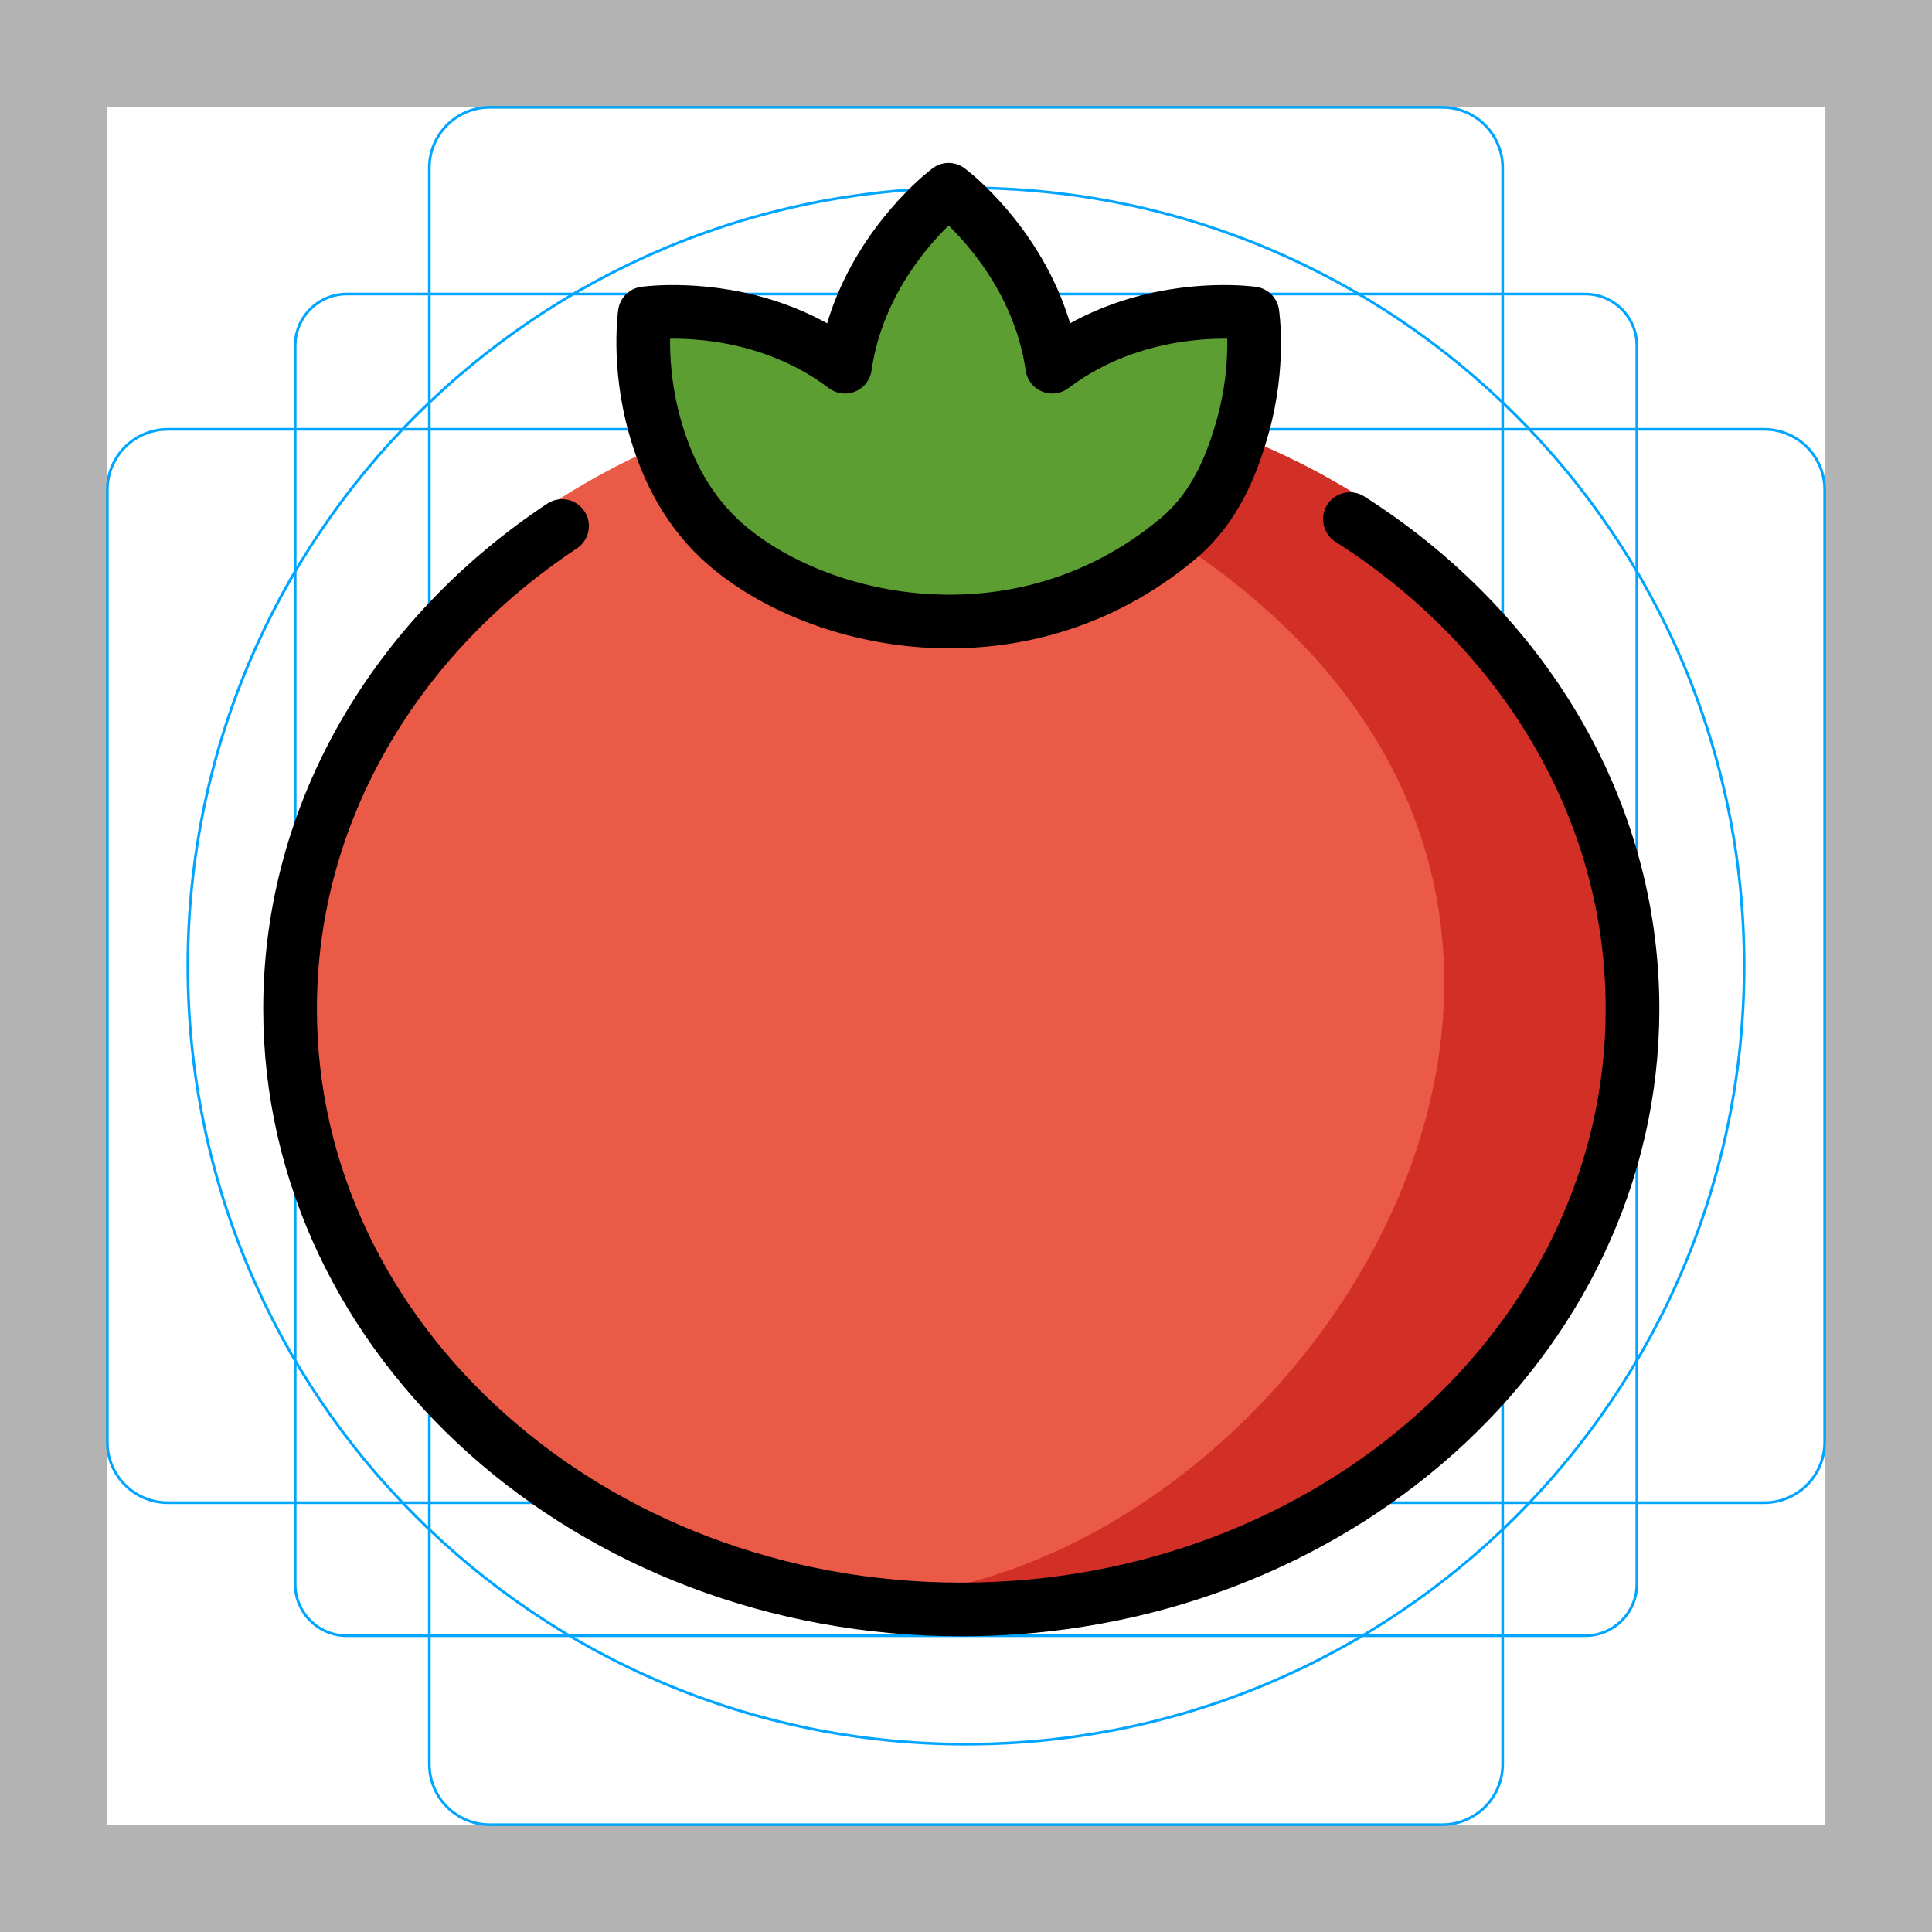
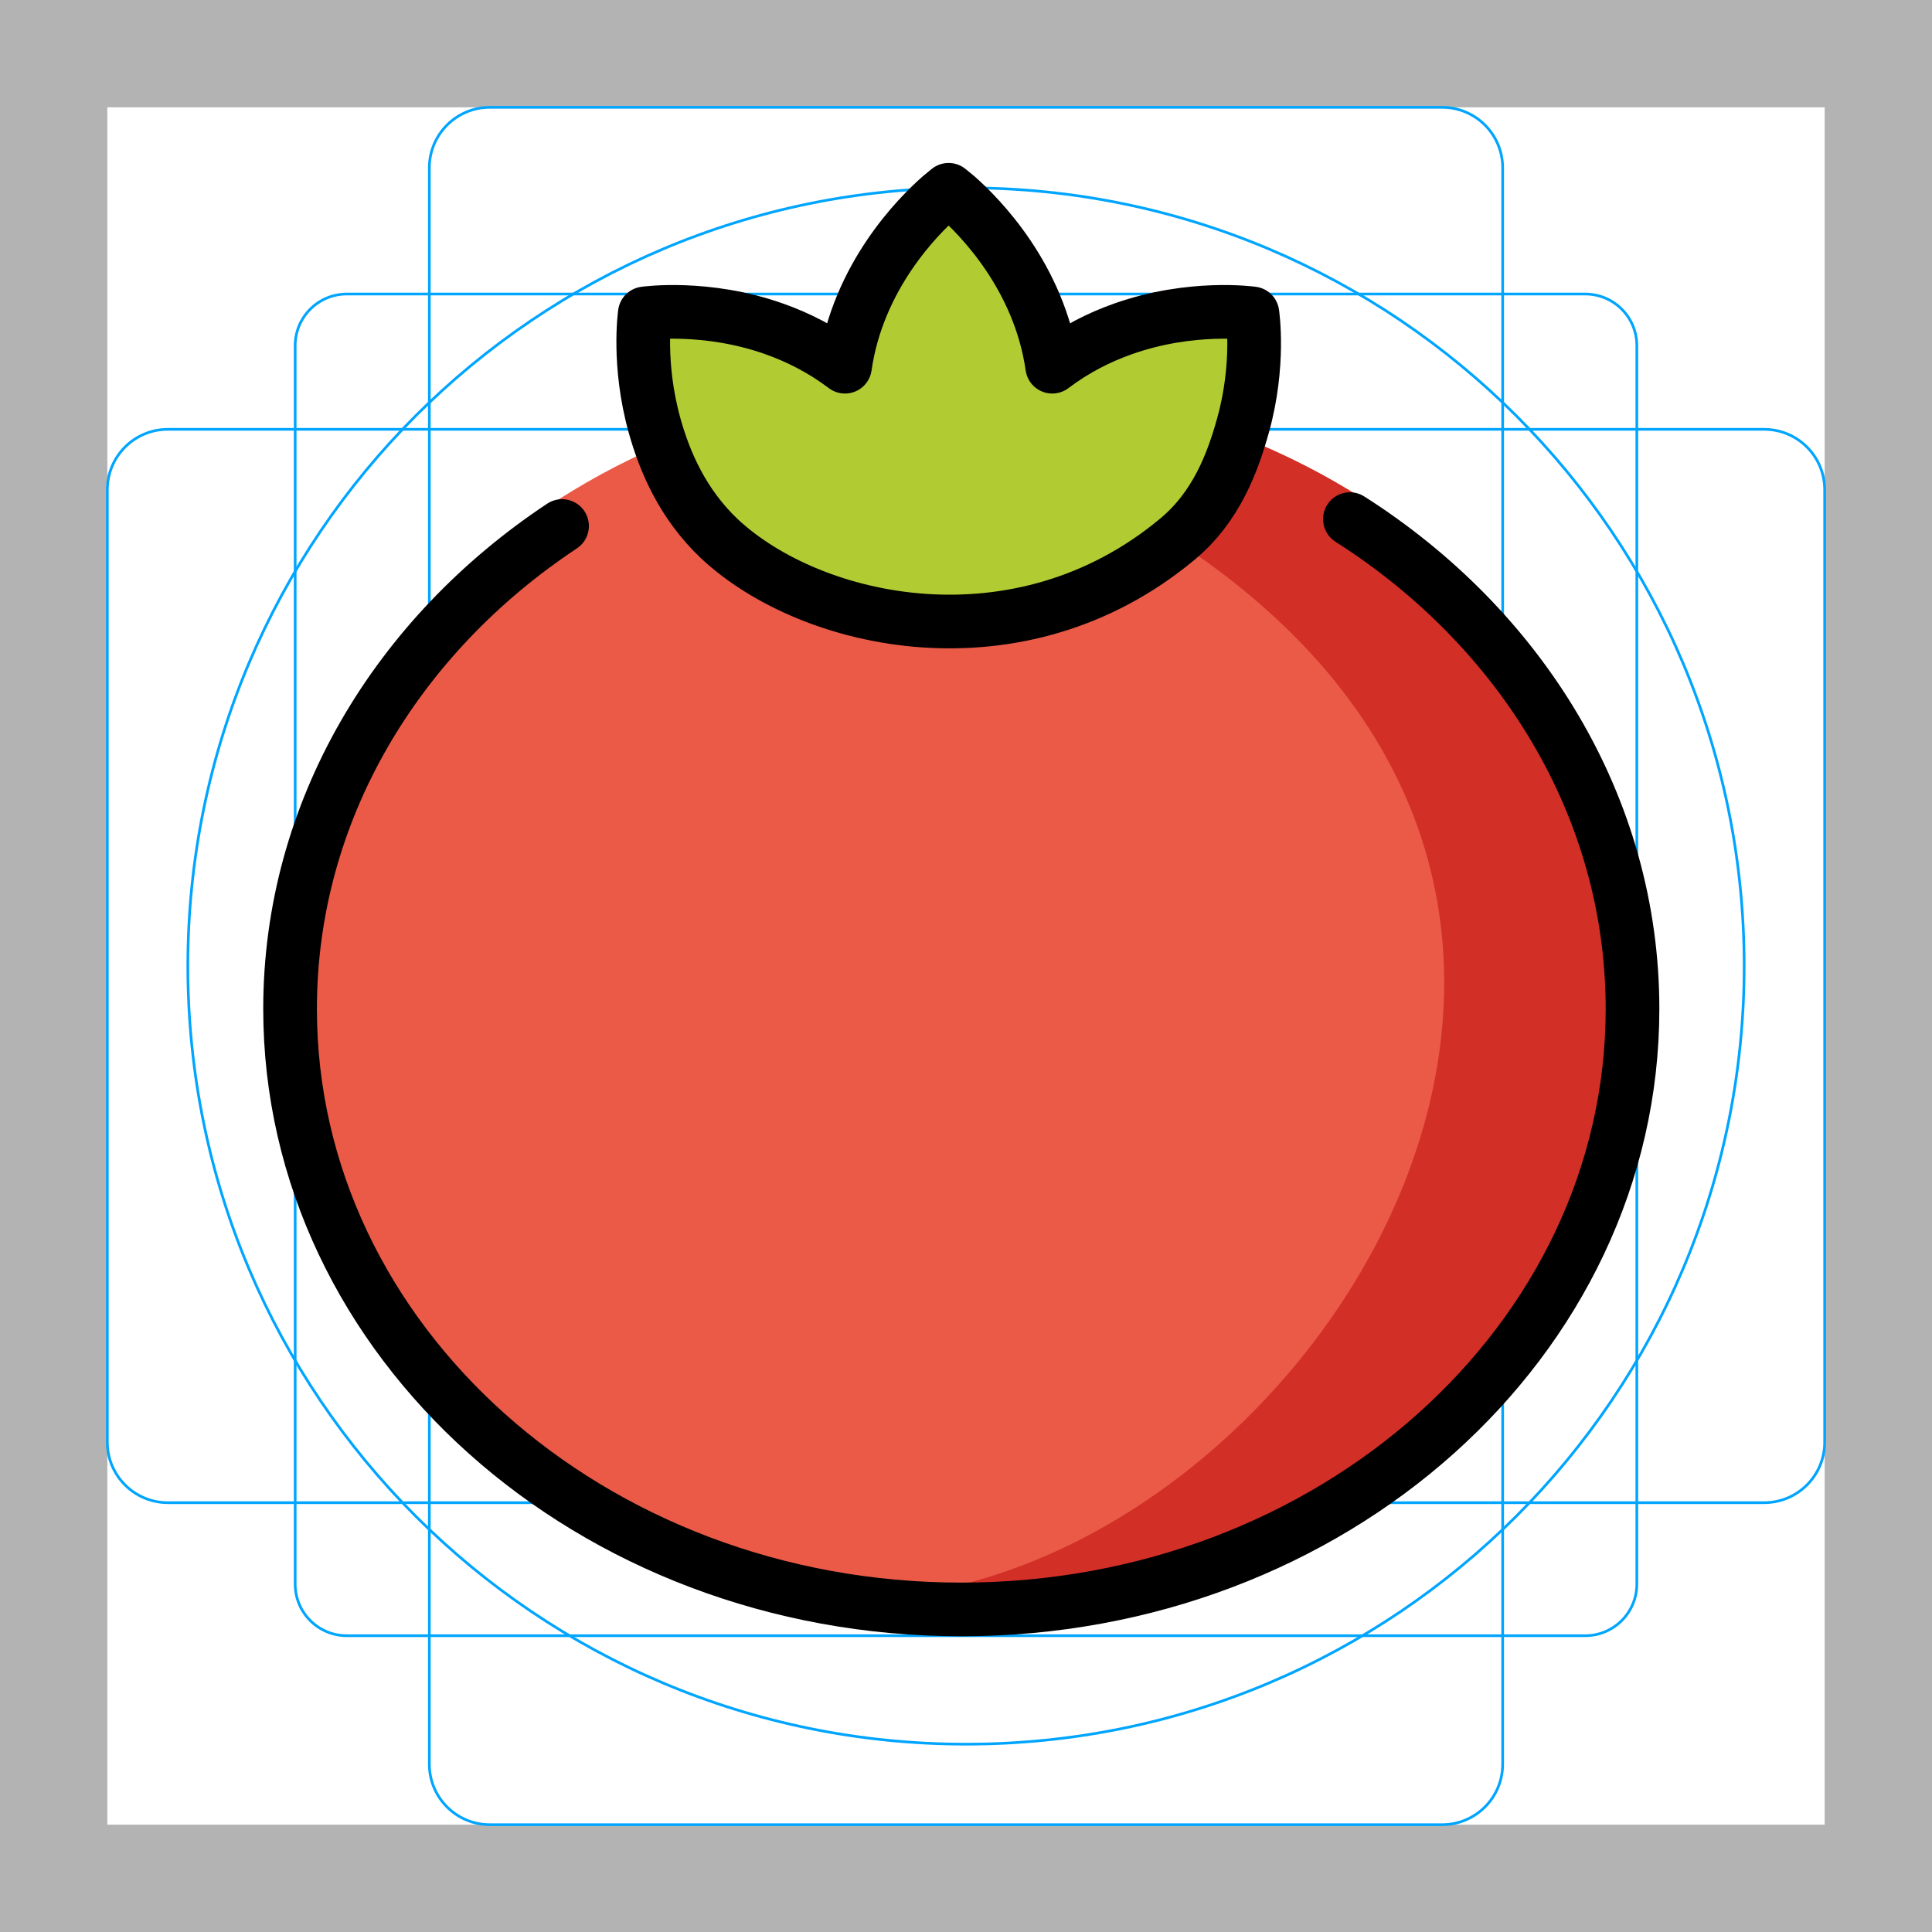
<svg xmlns="http://www.w3.org/2000/svg" id="emoji" viewBox="0 0 72 72">
  <g id="grid">
    <path fill="#b3b3b3" d="M68,4V68H4V4H68m4-4H0V72H72V0Z" />
    <path fill="none" stroke="#00a5ff" stroke-miterlimit="10" stroke-width="0.1" d="M12.923,10.958H59.077A1.923,1.923,0,0,1,61,12.881V59.035a1.923,1.923,0,0,1-1.923,1.923H12.923A1.923,1.923,0,0,1,11,59.035V12.881A1.923,1.923,0,0,1,12.923,10.958Z" />
    <rect x="16" y="4" rx="2.254" width="40" height="64" fill="none" stroke="#00a5ff" stroke-miterlimit="10" stroke-width="0.1" />
    <rect x="16" y="4" rx="2.254" width="40" height="64" transform="translate(72) rotate(90)" fill="none" stroke="#00a5ff" stroke-miterlimit="10" stroke-width="0.1" />
    <circle cx="36" cy="36" r="29" fill="none" stroke="#00a5ff" stroke-miterlimit="10" stroke-width="0.1" />
  </g>
  <g id="color">
    <ellipse cx="35.825" cy="37.597" rx="25.015" ry="22.382" fill="#EA5A47" stroke="#EA5A47" stroke-linecap="round" stroke-linejoin="round" stroke-miterlimit="10" stroke-width="1.8" />
    <path fill="#D22F27" stroke="#D22F27" stroke-linejoin="round" stroke-miterlimit="10" stroke-width="1.8" d="M60.528,37.597 c0,12.365-10.89,22.382-24.703,22.382c17.4-4.104,31.96-32.932,0-44.763c5.085,0,9.816,1.358,13.765,3.69 C56.367,22.909,60.528,29.785,60.528,37.597z" />
-     <path fill="#5C9E31" stroke="none" stroke-linejoin="round" stroke-miterlimit="10" stroke-width="2" d="M46.325,15.849 c-0.384,1.382-0.994,3.031-2.436,4.235C38,25,30.251,23.288,26.817,20.084c-1.36-1.284-2.041-2.853-2.425-4.235 c-0.636-2.282-0.362-4.169-0.362-4.169s2.282-0.329,4.838,0.582c0.867,0.307,1.766,0.757,2.622,1.404 c0.483-3.368,2.732-5.617,3.555-6.341l0.307-0.252l0.307,0.252c0.823,0.724,3.072,2.973,3.555,6.341 c0.856-0.647,1.755-1.097,2.622-1.404c2.556-0.911,4.838-0.582,4.838-0.582S46.961,13.567,46.325,15.849z" />
+     <path fill="#B1CC33" stroke="none" stroke-linejoin="round" stroke-miterlimit="10" stroke-width="2" d="M46.325,15.849 c-0.384,1.382-0.994,3.031-2.436,4.235C38,25,30.251,23.288,26.817,20.084c-1.36-1.284-2.041-2.853-2.425-4.235 c-0.636-2.282-0.362-4.169-0.362-4.169s2.282-0.329,4.838,0.582c0.867,0.307,1.766,0.757,2.622,1.404 c0.483-3.368,2.732-5.617,3.555-6.341l0.307-0.252l0.307,0.252c0.823,0.724,3.072,2.973,3.555,6.341 c0.856-0.647,1.755-1.097,2.622-1.404c2.556-0.911,4.838-0.582,4.838-0.582S46.961,13.567,46.325,15.849z" />
  </g>
  <g id="hair" />
  <g id="skin" />
  <g id="skin-shadow" />
  <g id="line">
    <path fill="none" stroke="#000000" stroke-linecap="round" stroke-linejoin="round" stroke-miterlimit="10" stroke-width="2" d="M50.307,19.346c6.374,4.056,10.532,10.72,10.532,18.251c0,12.361-11.2,22.382-25.015,22.382 S10.81,49.959,10.81,37.597c0-7.375,3.986-13.916,10.136-17.994" />
    <path fill="none" stroke="#000000" stroke-linejoin="round" stroke-miterlimit="10" stroke-width="2" d="M46.325,15.849 c-0.384,1.382-0.994,3.031-2.436,4.235C38,25,30.251,23.288,26.817,20.084c-1.36-1.284-2.041-2.853-2.425-4.235 c-0.636-2.282-0.362-4.169-0.362-4.169s2.282-0.329,4.838,0.582c0.867,0.307,1.766,0.757,2.622,1.404 c0.483-3.368,2.732-5.617,3.555-6.341l0.307-0.252l0.307,0.252c0.823,0.724,3.072,2.973,3.555,6.341 c0.856-0.647,1.755-1.097,2.622-1.404c2.556-0.911,4.838-0.582,4.838-0.582S46.961,13.567,46.325,15.849z" />
  </g>
</svg>
